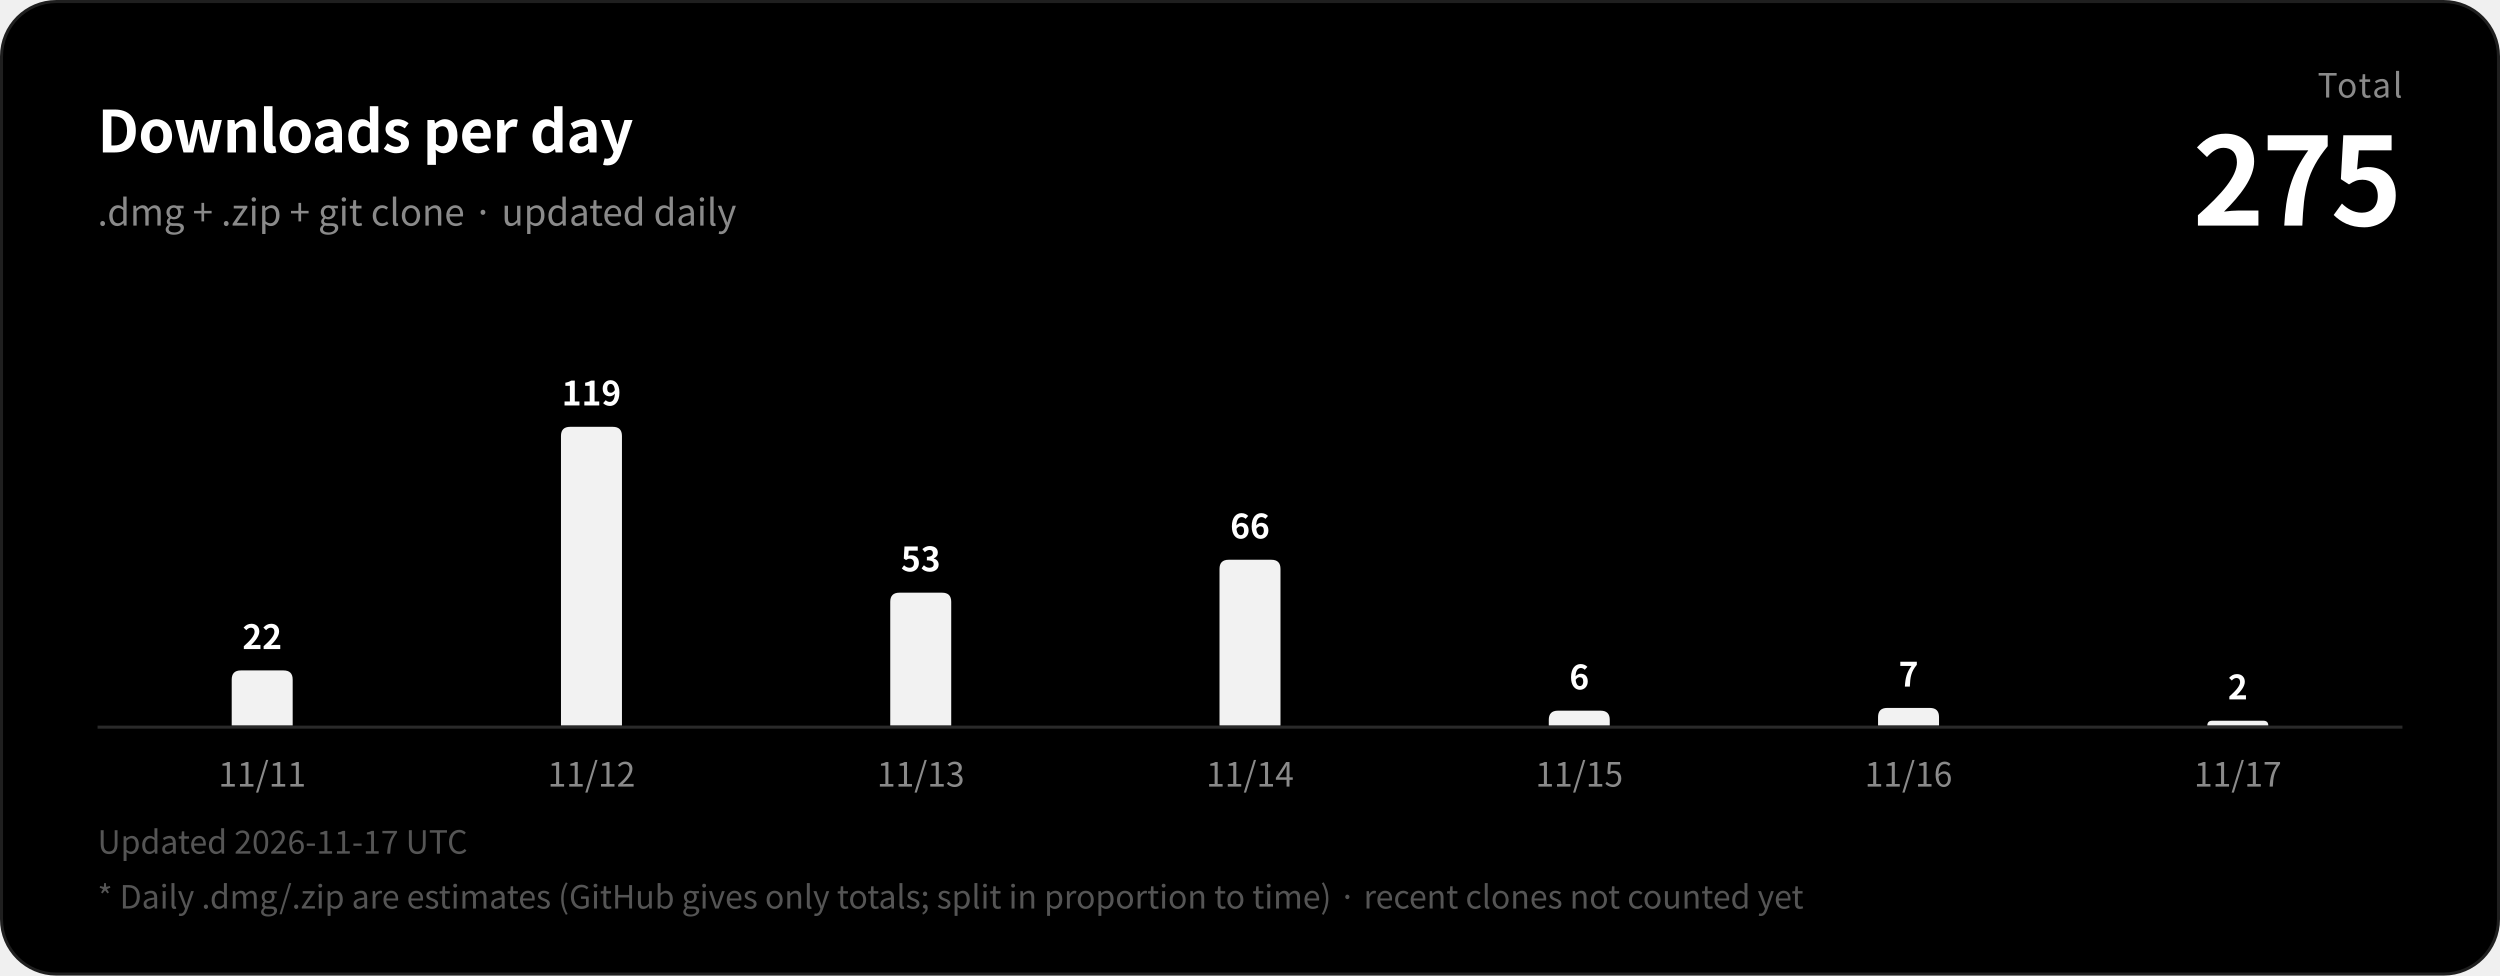
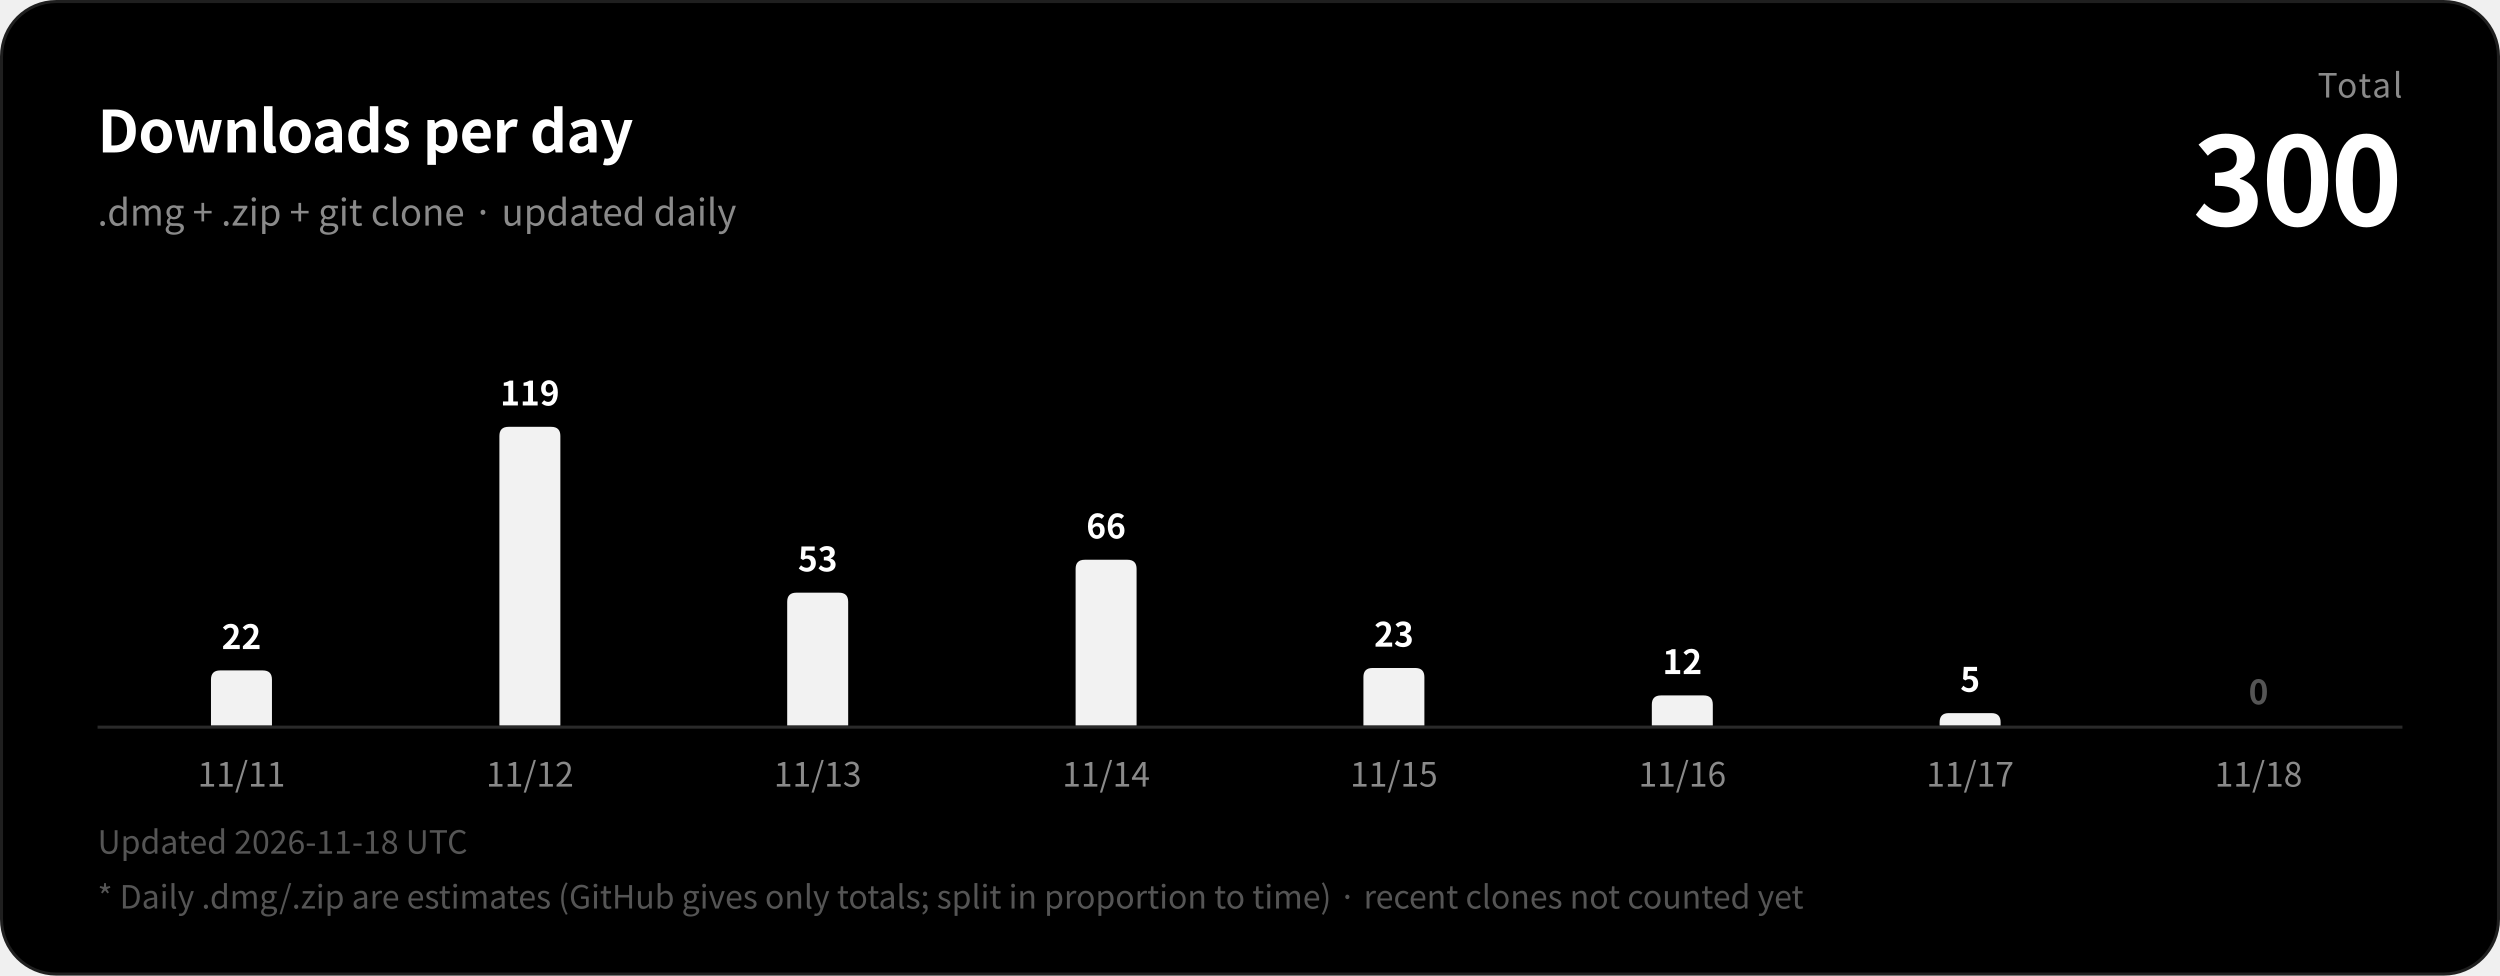
<svg xmlns="http://www.w3.org/2000/svg" width="820" height="320" viewBox="0 0 820 320" role="img" aria-label="Downloads per day">
  <rect x="0.5" y="0.5" width="819" height="319" rx="18" fill="#000000" stroke="#1f1f1f" />
  <g font-family="-apple-system, BlinkMacSystemFont, 'SF Pro Display', 'Segoe UI', 'Hiragino Sans', 'Hiragino Kaku Gothic ProN', 'Noto Sans CJK JP', 'Noto Sans JP', 'PingFang SC', 'Microsoft YaHei', sans-serif" style="font-variant-numeric: tabular-nums">
    <text x="32" y="50" font-size="19" font-weight="600" fill="#ffffff" letter-spacing="-0.2">Downloads per day</text>
    <text x="32" y="74" font-size="12" fill="#8a8a8a">.dmg + .zip + git clone · updated daily</text>
    <text x="788" y="32" font-size="11" fill="#8a8a8a" text-anchor="end" letter-spacing="0.6">Total</text>
-     <text x="788" y="74" font-size="40" font-weight="700" fill="#ffffff" text-anchor="end" letter-spacing="-1">275</text>
-     <path d="M76.0,238.0V222.9Q76.0,219.9 79.0,219.9H93.0Q96.0,219.9 96.0,222.9V238.0Z" fill="#f2f2f2" />
-     <text x="86.0" y="212.9" font-size="11" font-weight="600" fill="#ffffff" text-anchor="middle">22</text>
-     <text x="86.0" y="258" font-size="11" fill="#8a8a8a" text-anchor="middle">11/11</text>
-     <path d="M184.0,238.0V143.0Q184.0,140.0 187.0,140.0H201.0Q204.0,140.0 204.0,143.0V238.0Z" fill="#f2f2f2" />
-     <text x="194.0" y="133.0" font-size="11" font-weight="600" fill="#ffffff" text-anchor="middle">119</text>
-     <text x="194.0" y="258" font-size="11" fill="#8a8a8a" text-anchor="middle">11/12</text>
-     <path d="M292.0,238.0V197.4Q292.0,194.4 295.0,194.4H309.0Q312.0,194.4 312.0,197.4V238.0Z" fill="#f2f2f2" />
-     <text x="302.0" y="187.4" font-size="11" font-weight="600" fill="#ffffff" text-anchor="middle">53</text>
-     <text x="302.0" y="258" font-size="11" fill="#8a8a8a" text-anchor="middle">11/13</text>
-     <path d="M400.0,238.0V186.6Q400.0,183.6 403.0,183.6H417.0Q420.0,183.6 420.0,186.6V238.0Z" fill="#f2f2f2" />
-     <text x="410.0" y="176.6" font-size="11" font-weight="600" fill="#ffffff" text-anchor="middle">66</text>
-     <text x="410.0" y="258" font-size="11" fill="#8a8a8a" text-anchor="middle">11/14</text>
-     <path d="M508.0,238.0V236.1Q508.0,233.1 511.0,233.1H525.0Q528.0,233.1 528.0,236.1V238.0Z" fill="#f2f2f2" />
-     <text x="518.0" y="226.1" font-size="11" font-weight="600" fill="#ffffff" text-anchor="middle">6</text>
-     <text x="518.0" y="258" font-size="11" fill="#8a8a8a" text-anchor="middle">11/15</text>
-     <path d="M616.0,238.0V235.2Q616.0,232.2 619.0,232.2H633.0Q636.0,232.2 636.0,235.2V238.0Z" fill="#f2f2f2" />
-     <text x="626.0" y="225.2" font-size="11" font-weight="600" fill="#ffffff" text-anchor="middle">7</text>
-     <text x="626.0" y="258" font-size="11" fill="#8a8a8a" text-anchor="middle">11/16</text>
-     <path d="M724.0,238.0V238.0Q724.0,236.4 725.6,236.4H742.4Q744.0,236.4 744.0,238.0V238.0Z" fill="#f2f2f2" />
-     <text x="734.0" y="229.4" font-size="11" font-weight="600" fill="#ffffff" text-anchor="middle">2</text>
-     <text x="734.0" y="258" font-size="11" fill="#8a8a8a" text-anchor="middle">11/17</text>
+     <text x="788" y="74" font-size="40" font-weight="700" fill="#ffffff" text-anchor="end" letter-spacing="-1">300</text>
+     <path d="M69.2,238.0V222.9Q69.2,219.9 72.2,219.9H86.2Q89.2,219.9 89.2,222.9V238.0Z" fill="#f2f2f2" />
+     <text x="79.2" y="212.9" font-size="11" font-weight="600" fill="#ffffff" text-anchor="middle">22</text>
+     <text x="79.2" y="258" font-size="11" fill="#8a8a8a" text-anchor="middle">11/11</text>
+     <path d="M163.8,238.0V143.0Q163.8,140.0 166.8,140.0H180.8Q183.8,140.0 183.8,143.0V238.0Z" fill="#f2f2f2" />
+     <text x="173.8" y="133.0" font-size="11" font-weight="600" fill="#ffffff" text-anchor="middle">119</text>
+     <text x="173.8" y="258" font-size="11" fill="#8a8a8a" text-anchor="middle">11/12</text>
+     <path d="M258.2,238.0V197.4Q258.2,194.4 261.2,194.4H275.2Q278.2,194.4 278.2,197.4V238.0Z" fill="#f2f2f2" />
+     <text x="268.2" y="187.4" font-size="11" font-weight="600" fill="#ffffff" text-anchor="middle">53</text>
+     <text x="268.2" y="258" font-size="11" fill="#8a8a8a" text-anchor="middle">11/13</text>
+     <path d="M352.8,238.0V186.6Q352.8,183.6 355.8,183.6H369.8Q372.8,183.6 372.8,186.6V238.0Z" fill="#f2f2f2" />
+     <text x="362.8" y="176.6" font-size="11" font-weight="600" fill="#ffffff" text-anchor="middle">66</text>
+     <text x="362.8" y="258" font-size="11" fill="#8a8a8a" text-anchor="middle">11/14</text>
+     <path d="M447.2,238.0V222.1Q447.2,219.1 450.2,219.1H464.2Q467.2,219.1 467.2,222.1V238.0Z" fill="#f2f2f2" />
+     <text x="457.2" y="212.1" font-size="11" font-weight="600" fill="#ffffff" text-anchor="middle">23</text>
+     <text x="457.2" y="258" font-size="11" fill="#8a8a8a" text-anchor="middle">11/15</text>
+     <path d="M541.8,238.0V231.1Q541.8,228.1 544.8,228.1H558.8Q561.8,228.1 561.8,231.1V238.0Z" fill="#f2f2f2" />
+     <text x="551.8" y="221.1" font-size="11" font-weight="600" fill="#ffffff" text-anchor="middle">12</text>
+     <text x="551.8" y="258" font-size="11" fill="#8a8a8a" text-anchor="middle">11/16</text>
+     <path d="M636.2,238.0V236.9Q636.2,233.9 639.2,233.9H653.2Q656.2,233.9 656.2,236.9V238.0Z" fill="#f2f2f2" />
+     <text x="646.2" y="226.9" font-size="11" font-weight="600" fill="#ffffff" text-anchor="middle">5</text>
+     <text x="646.2" y="258" font-size="11" fill="#8a8a8a" text-anchor="middle">11/17</text>
+     <text x="740.8" y="231.0" font-size="11" font-weight="600" fill="#555555" text-anchor="middle">0</text>
+     <text x="740.8" y="258" font-size="11" fill="#8a8a8a" text-anchor="middle">11/18</text>
    <line x1="32" y1="238.5" x2="788" y2="238.5" stroke="#2a2a2a" stroke-width="1" />
-     <text x="32" y="280" font-size="10.5" fill="#555555">Updated 2026-11-17 UTC</text>
+     <text x="32" y="280" font-size="10.5" fill="#555555">Updated 2026-11-18 UTC</text>
    <text x="32" y="298" font-size="10.5" fill="#555555">* Daily .dmg/.zip are estimates (GitHub gives only totals; split in proportion to time) · recent clones not counted yet</text>
  </g>
</svg>
